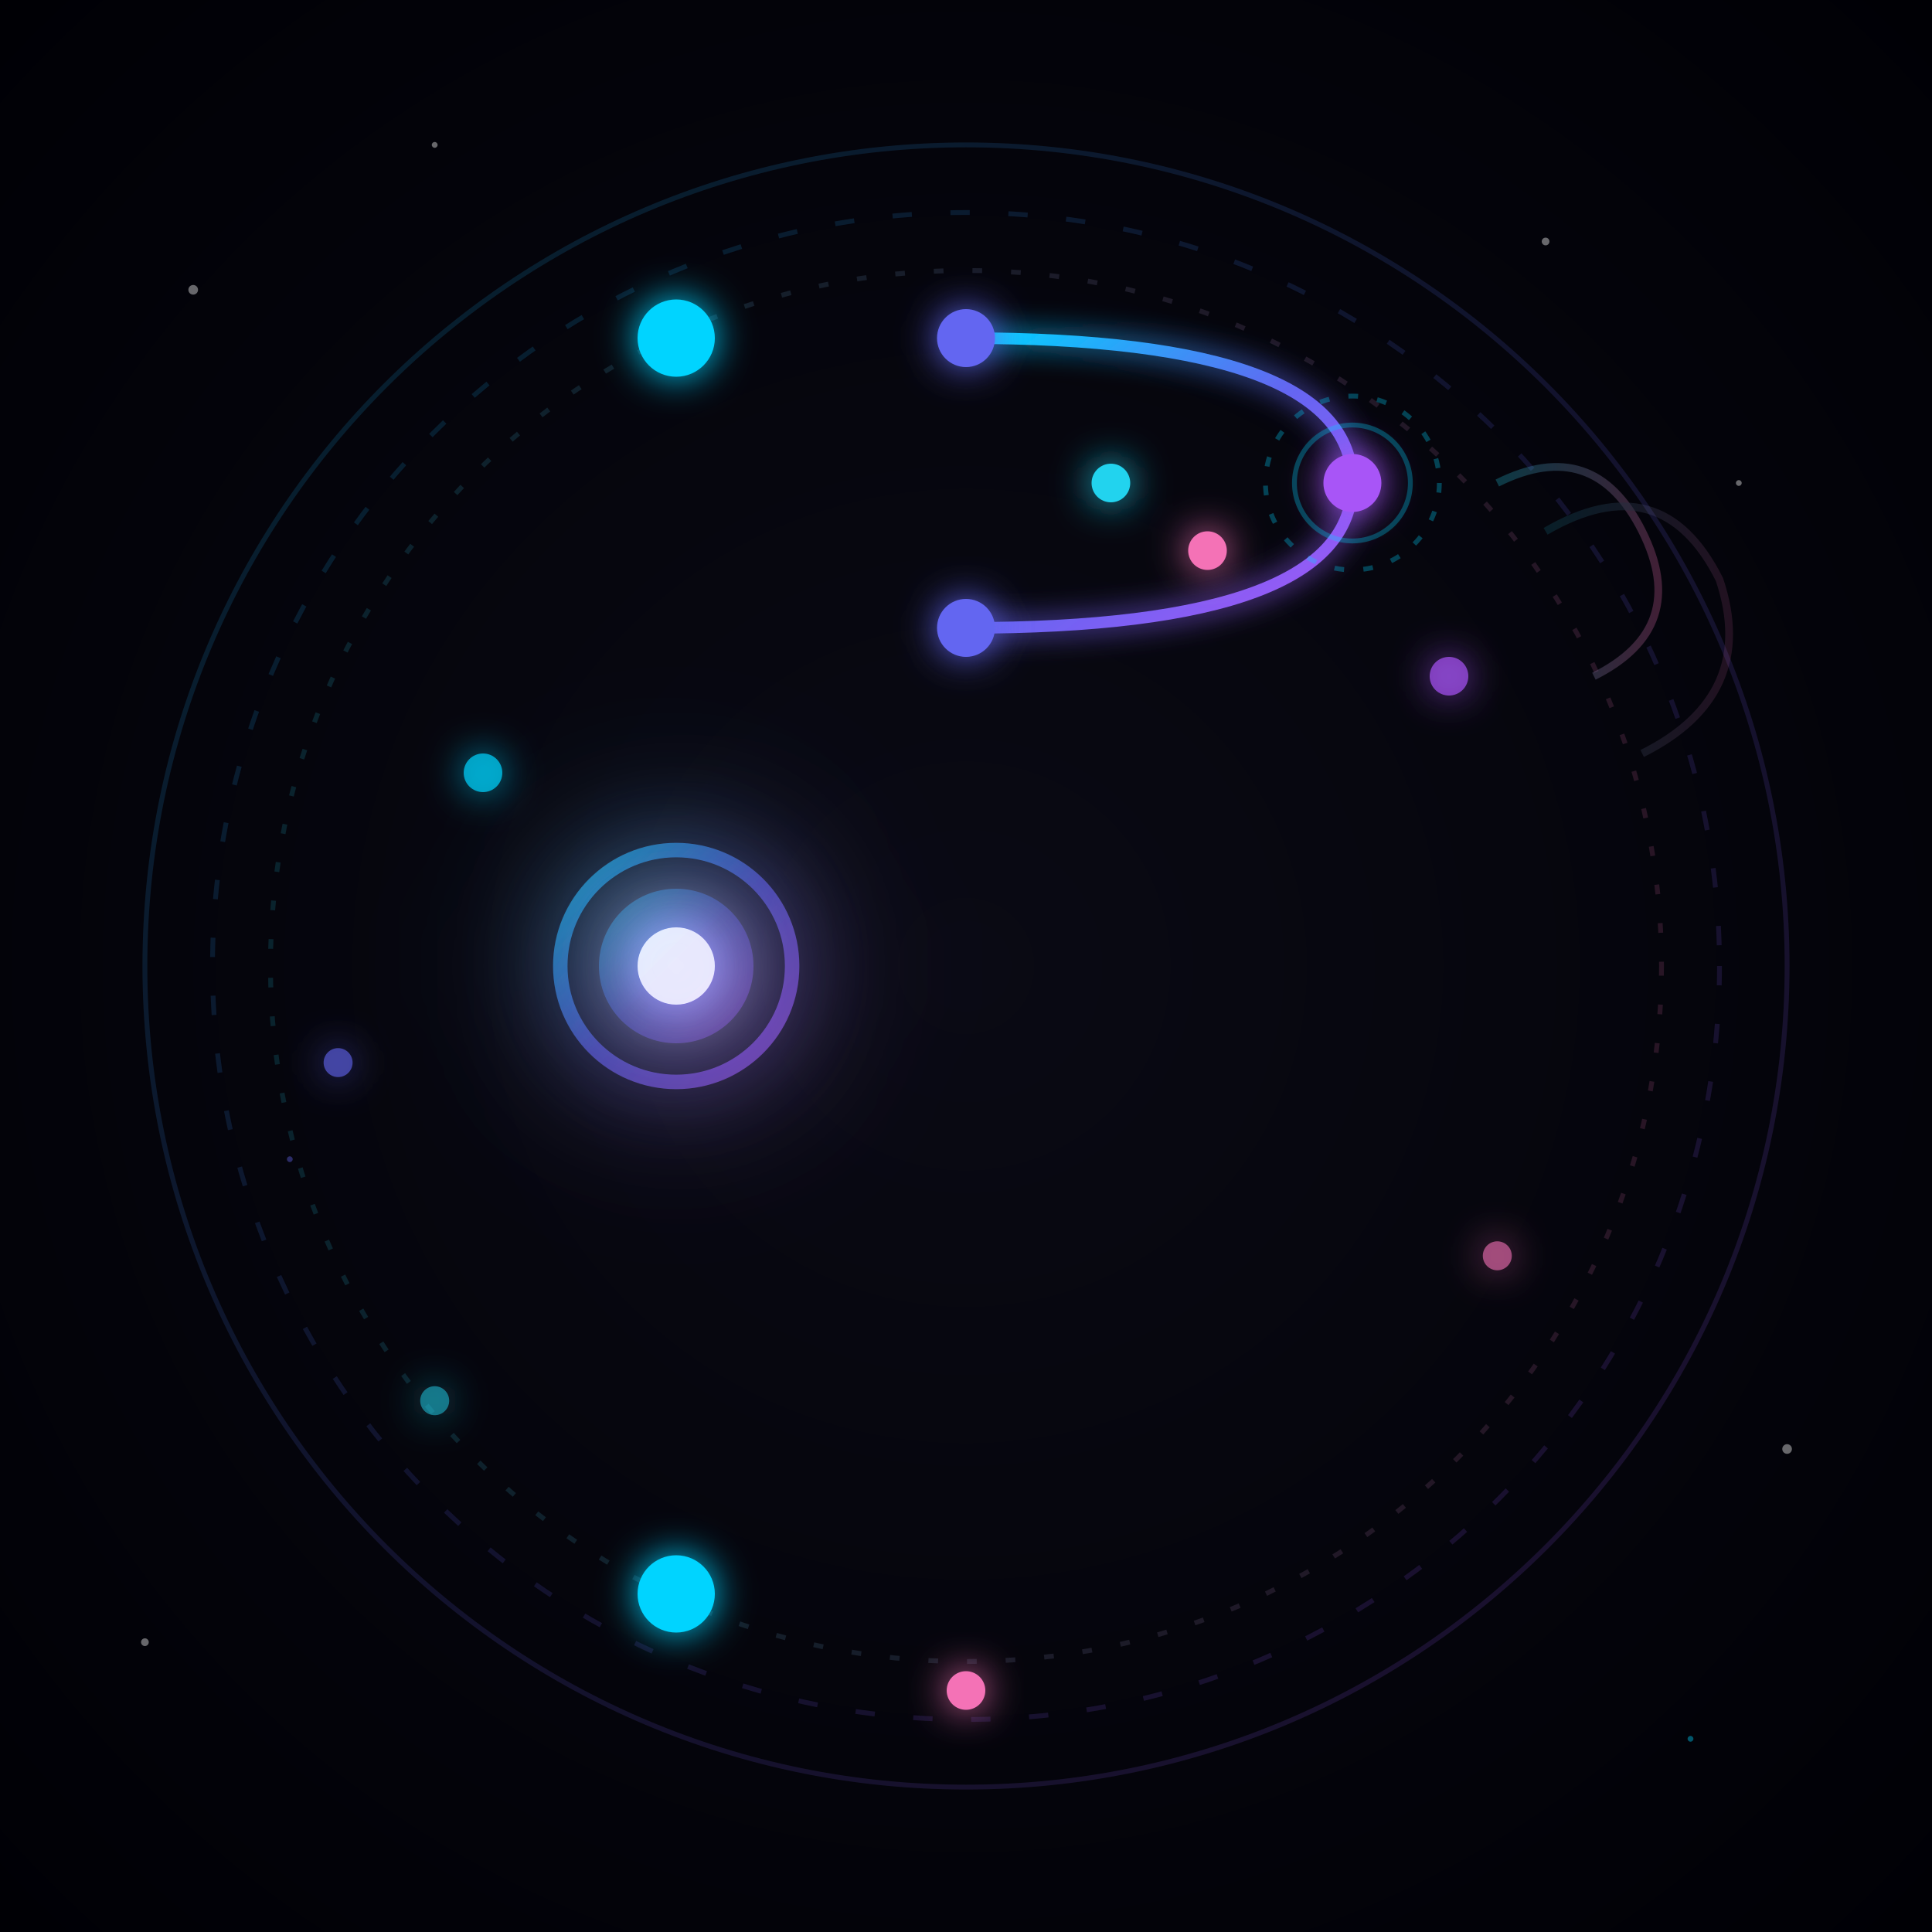
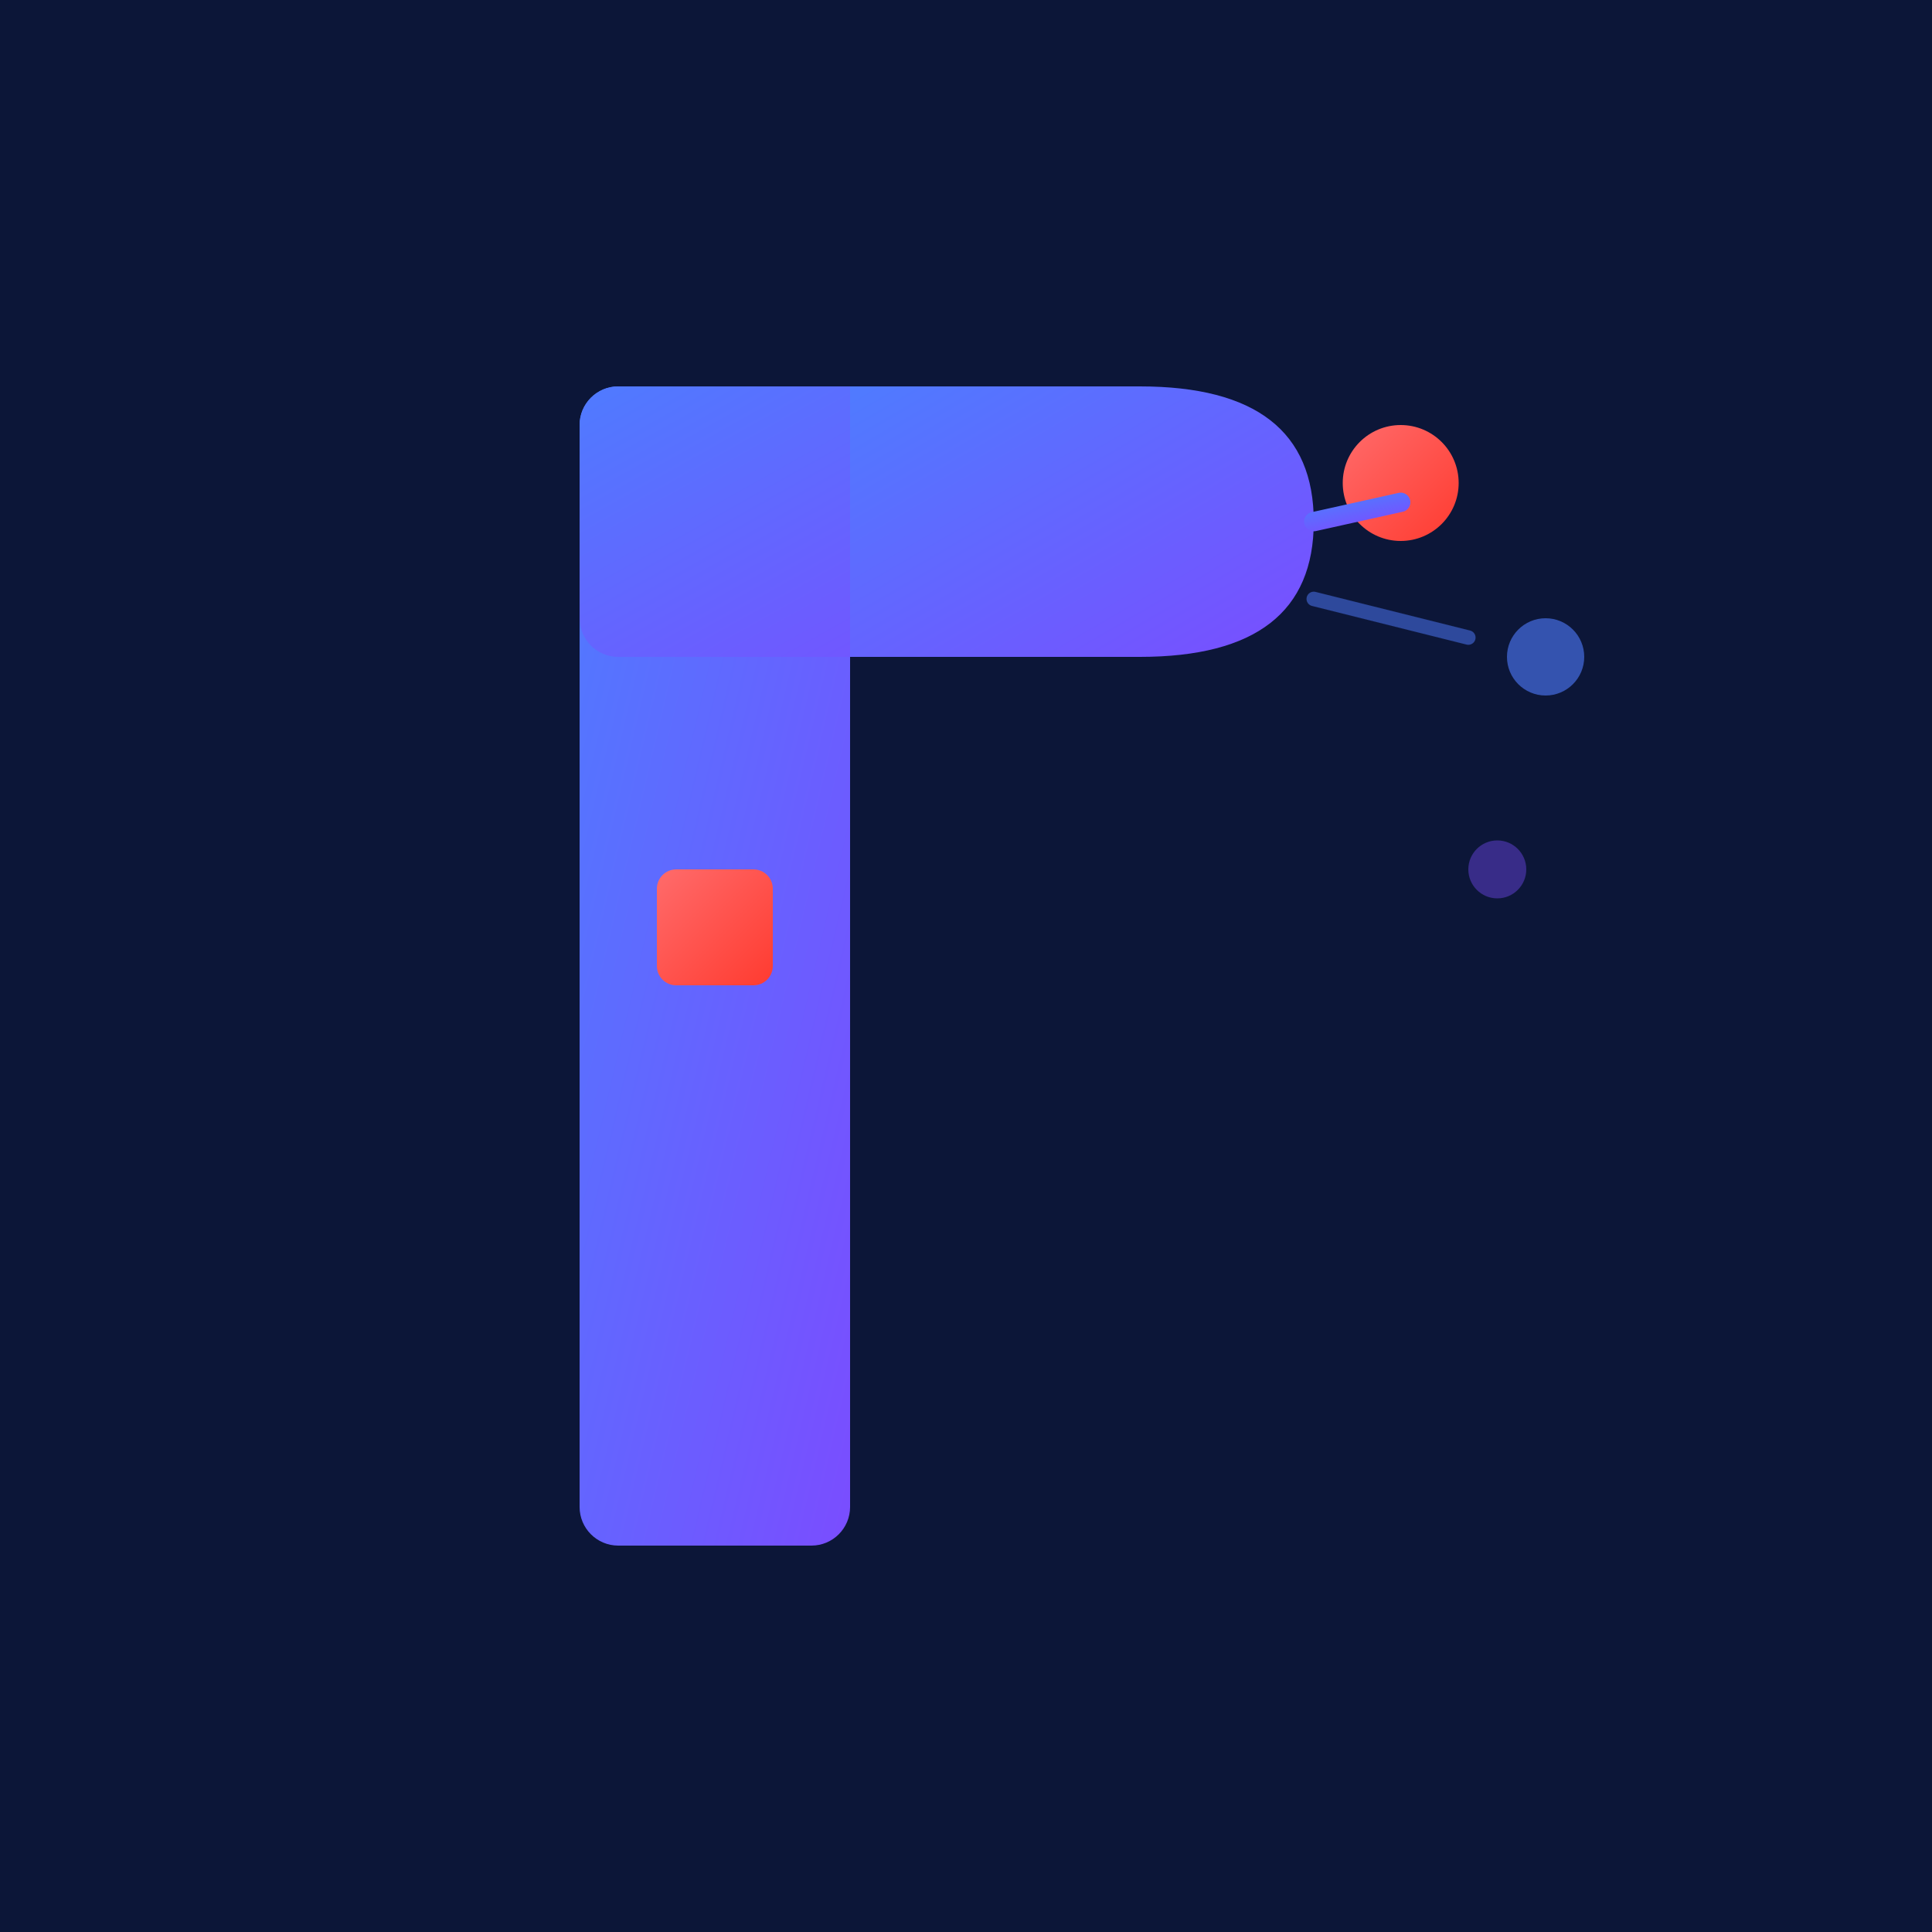
- <svg xmlns="http://www.w3.org/2000/svg" viewBox="0 0 200 200">
+ <svg xmlns="http://www.w3.org/2000/svg" width="200" height="200" viewBox="0 0 200 200">
  <defs>
-     <radialGradient id="void" cx="50%" cy="50%" r="70%">
-       <stop offset="0%" style="stop-color:#0a0a14" />
-       <stop offset="100%" style="stop-color:#000005" />
-     </radialGradient>
-     <linearGradient id="neural" x1="0%" y1="0%" x2="100%" y2="100%">
-       <stop offset="0%" style="stop-color:#00d4ff" />
-       <stop offset="50%" style="stop-color:#6366f1" />
-       <stop offset="100%" style="stop-color:#a855f7" />
+     <linearGradient id="picoGradient" x1="0%" y1="0%" x2="100%" y2="100%">
+       <stop offset="0%" stop-color="#4F7BFF" />
+       <stop offset="100%" stop-color="#7A4DFF" />
    </linearGradient>
-     <linearGradient id="signal" x1="0%" y1="0%" x2="100%" y2="0%">
-       <stop offset="0%" style="stop-color:#22d3ee" />
-       <stop offset="100%" style="stop-color:#f472b6" />
+     <linearGradient id="accentGradient" x1="0%" y1="0%" x2="100%" y2="100%">
+       <stop offset="0%" stop-color="#FF6B6B" />
+       <stop offset="100%" stop-color="#FF3B30" />
    </linearGradient>
-     <filter id="coreGlow" x="-100%" y="-100%" width="300%" height="300%">
-       <feGaussianBlur stdDeviation="4" result="blur1" />
-       <feGaussianBlur stdDeviation="8" result="blur2" />
-       <feMerge>
-         <feMergeNode in="blur2" />
-         <feMergeNode in="blur1" />
-         <feMergeNode in="SourceGraphic" />
-       </feMerge>
-     </filter>
-     <filter id="nodeGlow" x="-100%" y="-100%" width="300%" height="300%">
-       <feGaussianBlur stdDeviation="2" result="blur" />
-       <feMerge>
-         <feMergeNode in="blur" />
-         <feMergeNode in="SourceGraphic" />
-       </feMerge>
-     </filter>
-     <filter id="softGlow" x="-50%" y="-50%" width="200%" height="200%">
-       <feGaussianBlur stdDeviation="1.5" result="blur" />
-       <feMerge>
-         <feMergeNode in="blur" />
-         <feMergeNode in="SourceGraphic" />
-       </feMerge>
-     </filter>
-     <clipPath id="pShape">
-       <path d="M70 40 L70 160 L90 160 L90 100 L130 100 C155 100 170 85 170 60 C170 35 155 20 130 20 L70 20 L70 40 Z" />
-     </clipPath>
  </defs>
-   <rect width="200" height="200" fill="url(#void)" />
-   <g opacity="0.4">
-     <circle cx="20" cy="30" r="0.5" fill="#fff" />
-     <circle cx="45" cy="15" r="0.3" fill="#fff" />
-     <circle cx="160" cy="25" r="0.4" fill="#fff" />
-     <circle cx="180" cy="50" r="0.3" fill="#fff" />
-     <circle cx="15" cy="170" r="0.4" fill="#fff" />
-     <circle cx="185" cy="150" r="0.5" fill="#fff" />
-     <circle cx="30" cy="120" r="0.3" fill="#6366f1" />
-     <circle cx="175" cy="180" r="0.3" fill="#00d4ff" />
+   <rect width="200" height="200" fill="#0C1638" />
+   <g fill="url(#picoGradient)">
+     <rect x="60" y="40" width="28" height="120" rx="4" />
+     <rect x="60" y="40" width="50" height="28" rx="4" />
+     <path d="M88 40 L88 68 L118 68 Q136 68 136 54 Q136 40 118 40 Z" rx="4" />
  </g>
-   <g fill="none" stroke-width="0.5" opacity="0.15">
-     <circle cx="100" cy="100" r="85" stroke="url(#neural)" />
-     <circle cx="100" cy="100" r="78" stroke="url(#neural)" stroke-dasharray="2 4" />
-     <circle cx="100" cy="100" r="72" stroke="url(#signal)" stroke-dasharray="1 3" />
-   </g>
-   <g stroke="url(#neural)" stroke-width="0.3" opacity="0.3">
-     <line x1="40" y1="0" x2="40" y2="200" />
-     <line x1="55" y1="0" x2="55" y2="200" />
-     <line x1="160" y1="0" x2="160" y2="200" />
-     <line x1="145" y1="0" x2="145" y2="200" />
-   </g>
-   <g fill="none" stroke="url(#neural)" stroke-width="1.2" stroke-linecap="round" filter="url(#softGlow)">
-     <line x1="70" y1="35" x2="70" y2="165" />
-     <line x1="70" y1="35" x2="100" y2="35" />
-     <path d="M100 35 L100 65" />
-     <path d="M100 65 Q140 65 140 50 Q140 35 100 35" />
-     <path d="M100 65 L100 100" />
-     <line x1="85" y1="50" x2="125" y2="50" stroke-width="0.6" opacity="0.5" />
-     <line x1="85" y1="65" x2="125" y2="65" stroke-width="0.6" opacity="0.5" />
-     <line x1="115" y1="40" x2="115" y2="70" stroke-width="0.4" opacity="0.4" />
-   </g>
-   <g filter="url(#nodeGlow)">
-     <circle cx="70" cy="35" r="4" fill="#00d4ff" />
-     <circle cx="70" cy="100" r="4" fill="#6366f1" />
-     <circle cx="70" cy="165" r="4" fill="#00d4ff" />
-     <circle cx="100" cy="35" r="3" fill="#6366f1" />
-     <circle cx="140" cy="50" r="3" fill="#a855f7" />
-     <circle cx="100" cy="65" r="3" fill="#6366f1" />
-     <circle cx="115" cy="50" r="2" fill="#22d3ee" />
-     <circle cx="125" cy="57" r="2" fill="#f472b6" />
-   </g>
-   <g filter="url(#coreGlow)">
-     <circle cx="70" cy="100" r="12" fill="none" stroke="url(#neural)" stroke-width="1.5" opacity="0.6" />
-     <circle cx="70" cy="100" r="8" fill="url(#neural)" opacity="0.4" />
-     <circle cx="70" cy="100" r="4" fill="#ffffff" opacity="0.8" />
-   </g>
-   <g filter="url(#nodeGlow)">
-     <circle cx="50" cy="80" r="2" fill="#00d4ff" opacity="0.7" />
-     <circle cx="35" cy="110" r="1.5" fill="#6366f1" opacity="0.6" />
-     <circle cx="150" cy="70" r="2" fill="#a855f7" opacity="0.7" />
-     <circle cx="155" cy="130" r="1.5" fill="#f472b6" opacity="0.6" />
-     <circle cx="45" cy="145" r="1.5" fill="#22d3ee" opacity="0.5" />
-   </g>
-   <g fill="none" stroke="url(#signal)" stroke-width="0.8" opacity="0.25">
-     <path d="M155 50 Q165 45 170 55 Q175 65 165 70" />
-     <path d="M160 55 Q172 48 178 60 Q182 72 170 78" opacity="0.5" />
-   </g>
-   <g stroke="#00d4ff" stroke-width="0.5" fill="none" opacity="0.3">
-     <circle cx="140" cy="50" r="6" />
-     <circle cx="140" cy="50" r="9" stroke-dasharray="1 2" />
-   </g>
-   <g transform="translate(100, 175)">
-     <line x1="-15" y1="0" x2="15" y2="0" stroke="url(#signal)" stroke-width="1" />
-     <circle cx="0" cy="0" r="2" fill="#f472b6" filter="url(#nodeGlow)" />
-   </g>
+   <rect x="68" y="90" width="12" height="12" rx="2" fill="url(#accentGradient)" />
+   <circle cx="145" cy="50" r="6" fill="url(#accentGradient)" />
+   <circle cx="160" cy="68" r="4" fill="#4F7BFF" opacity="0.6" />
+   <circle cx="155" cy="90" r="3" fill="#7A4DFF" opacity="0.4" />
+   <line x1="136" y1="54" x2="145" y2="52" stroke="url(#picoGradient)" stroke-width="2" stroke-linecap="round" />
+   <line x1="136" y1="62" x2="152" y2="66" stroke="#4F7BFF" stroke-width="1.5" stroke-linecap="round" opacity="0.5" />
</svg>
